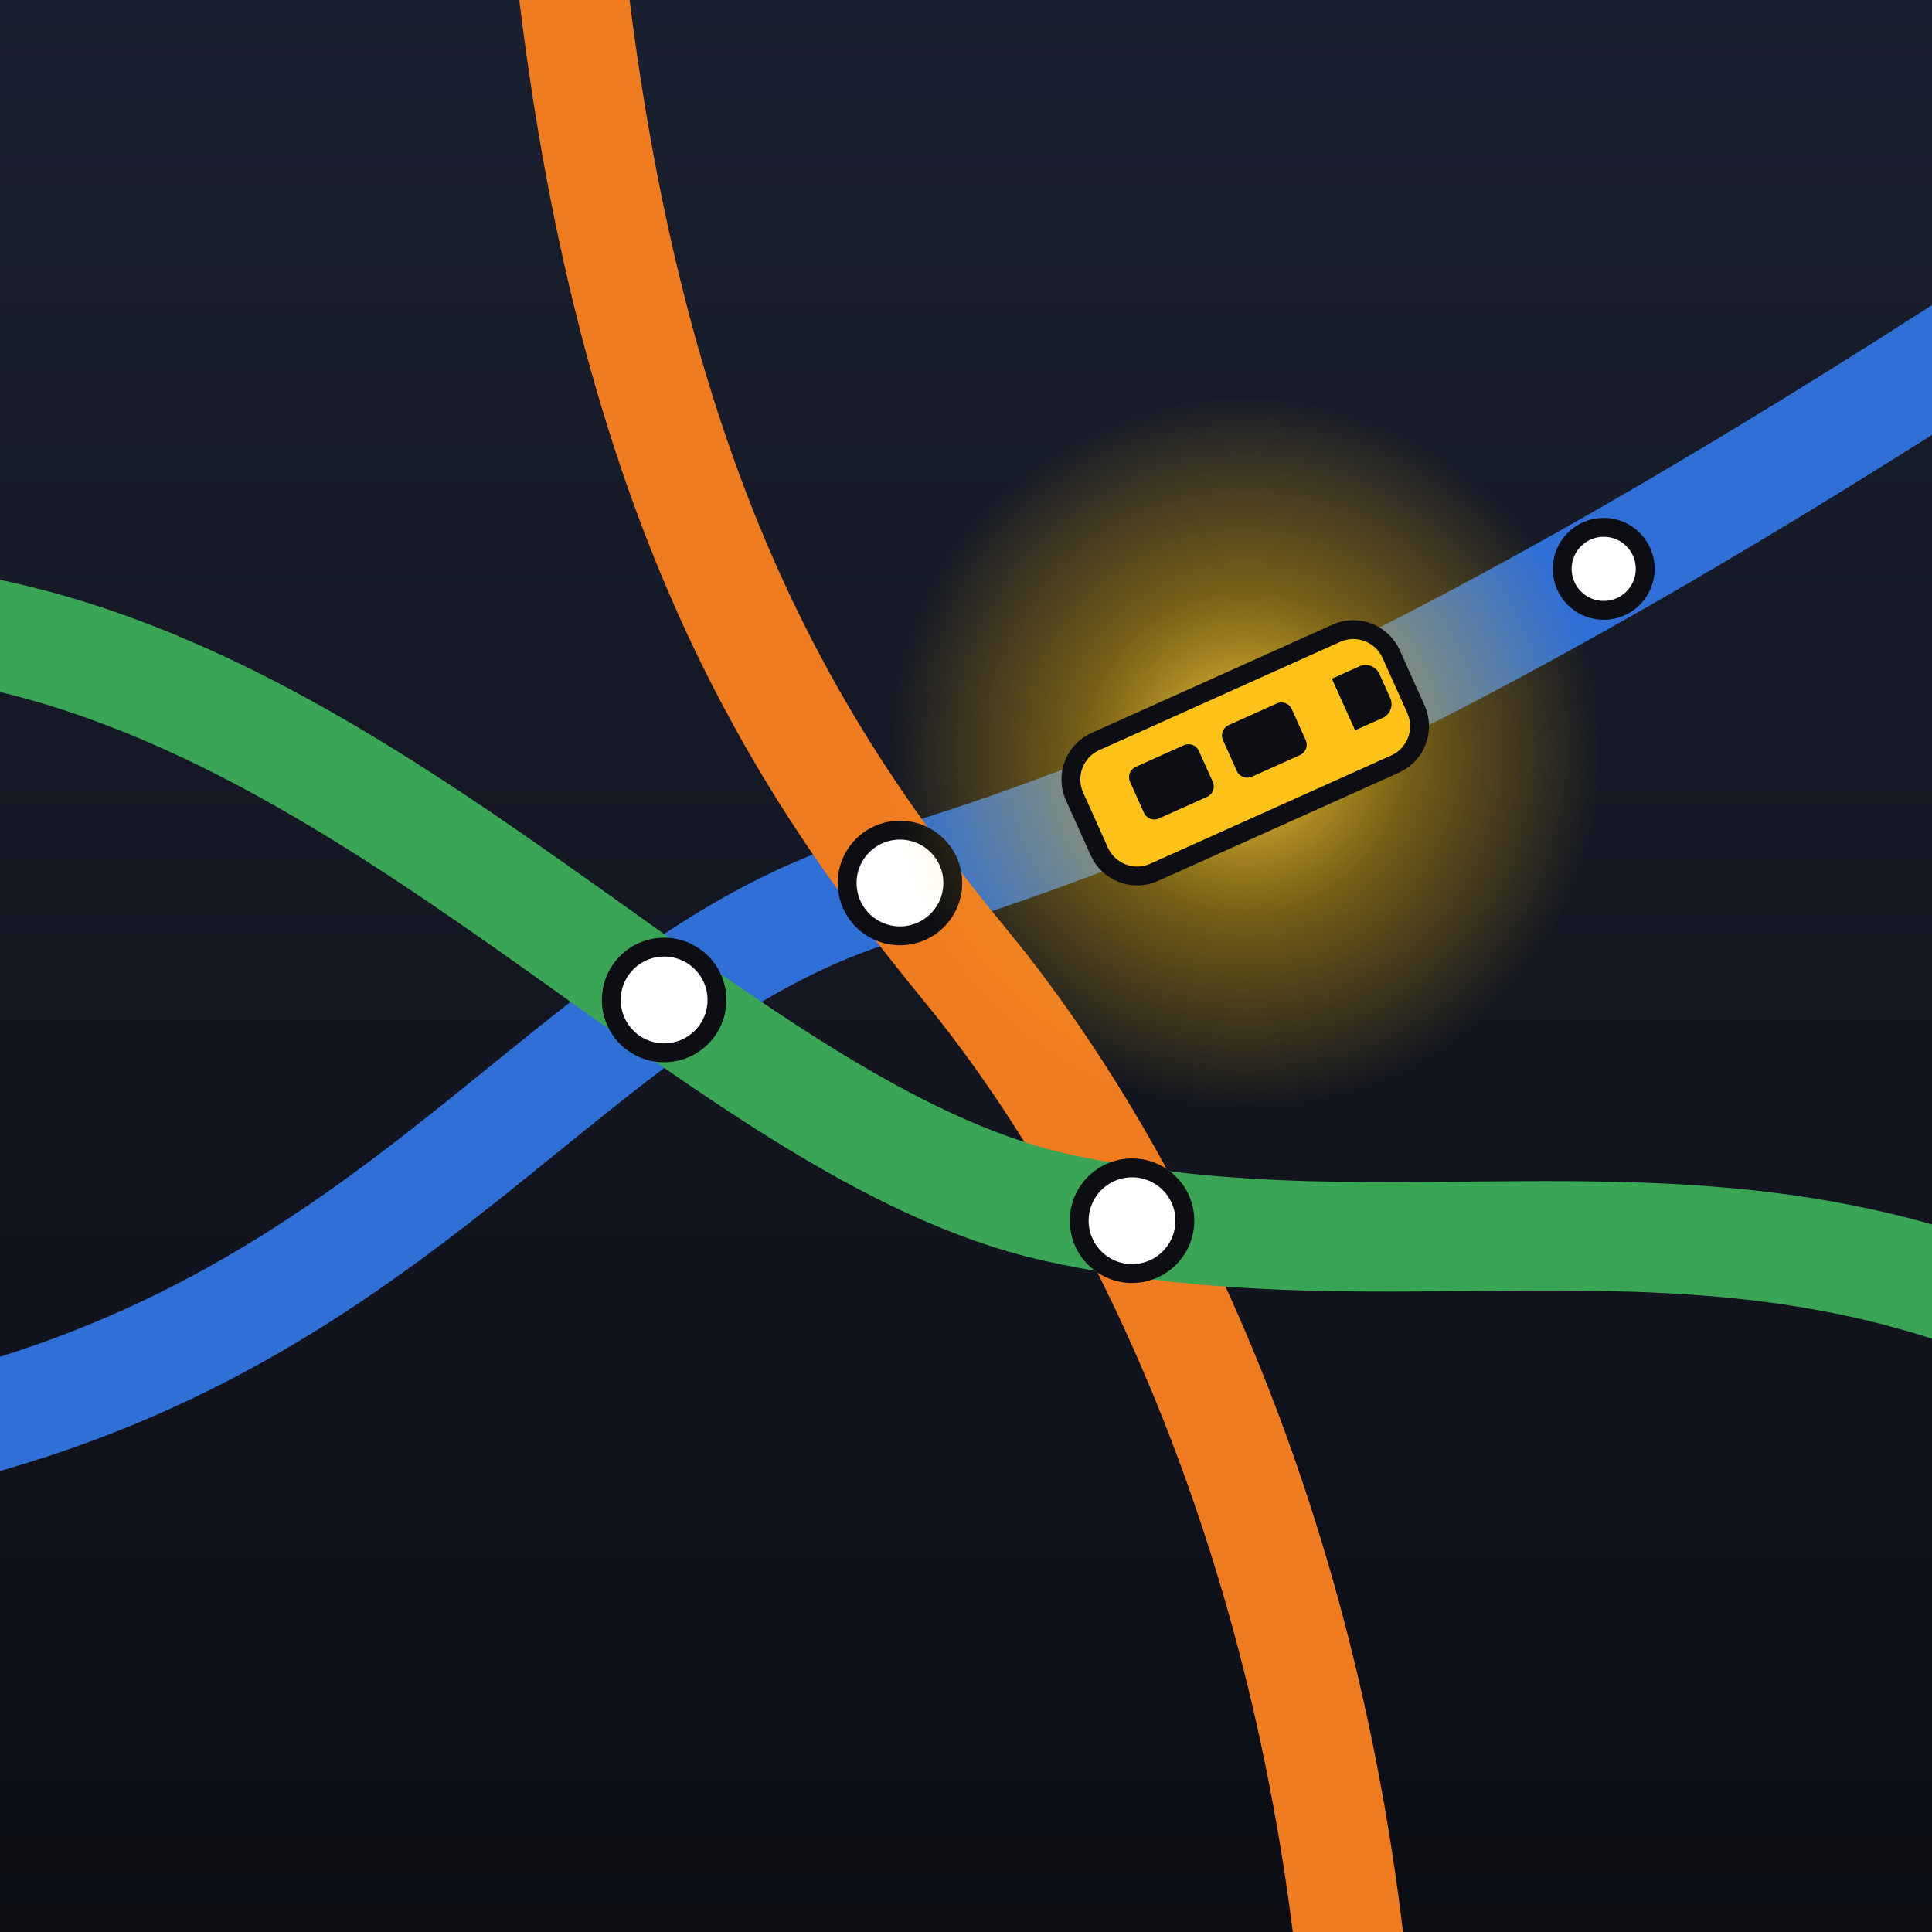
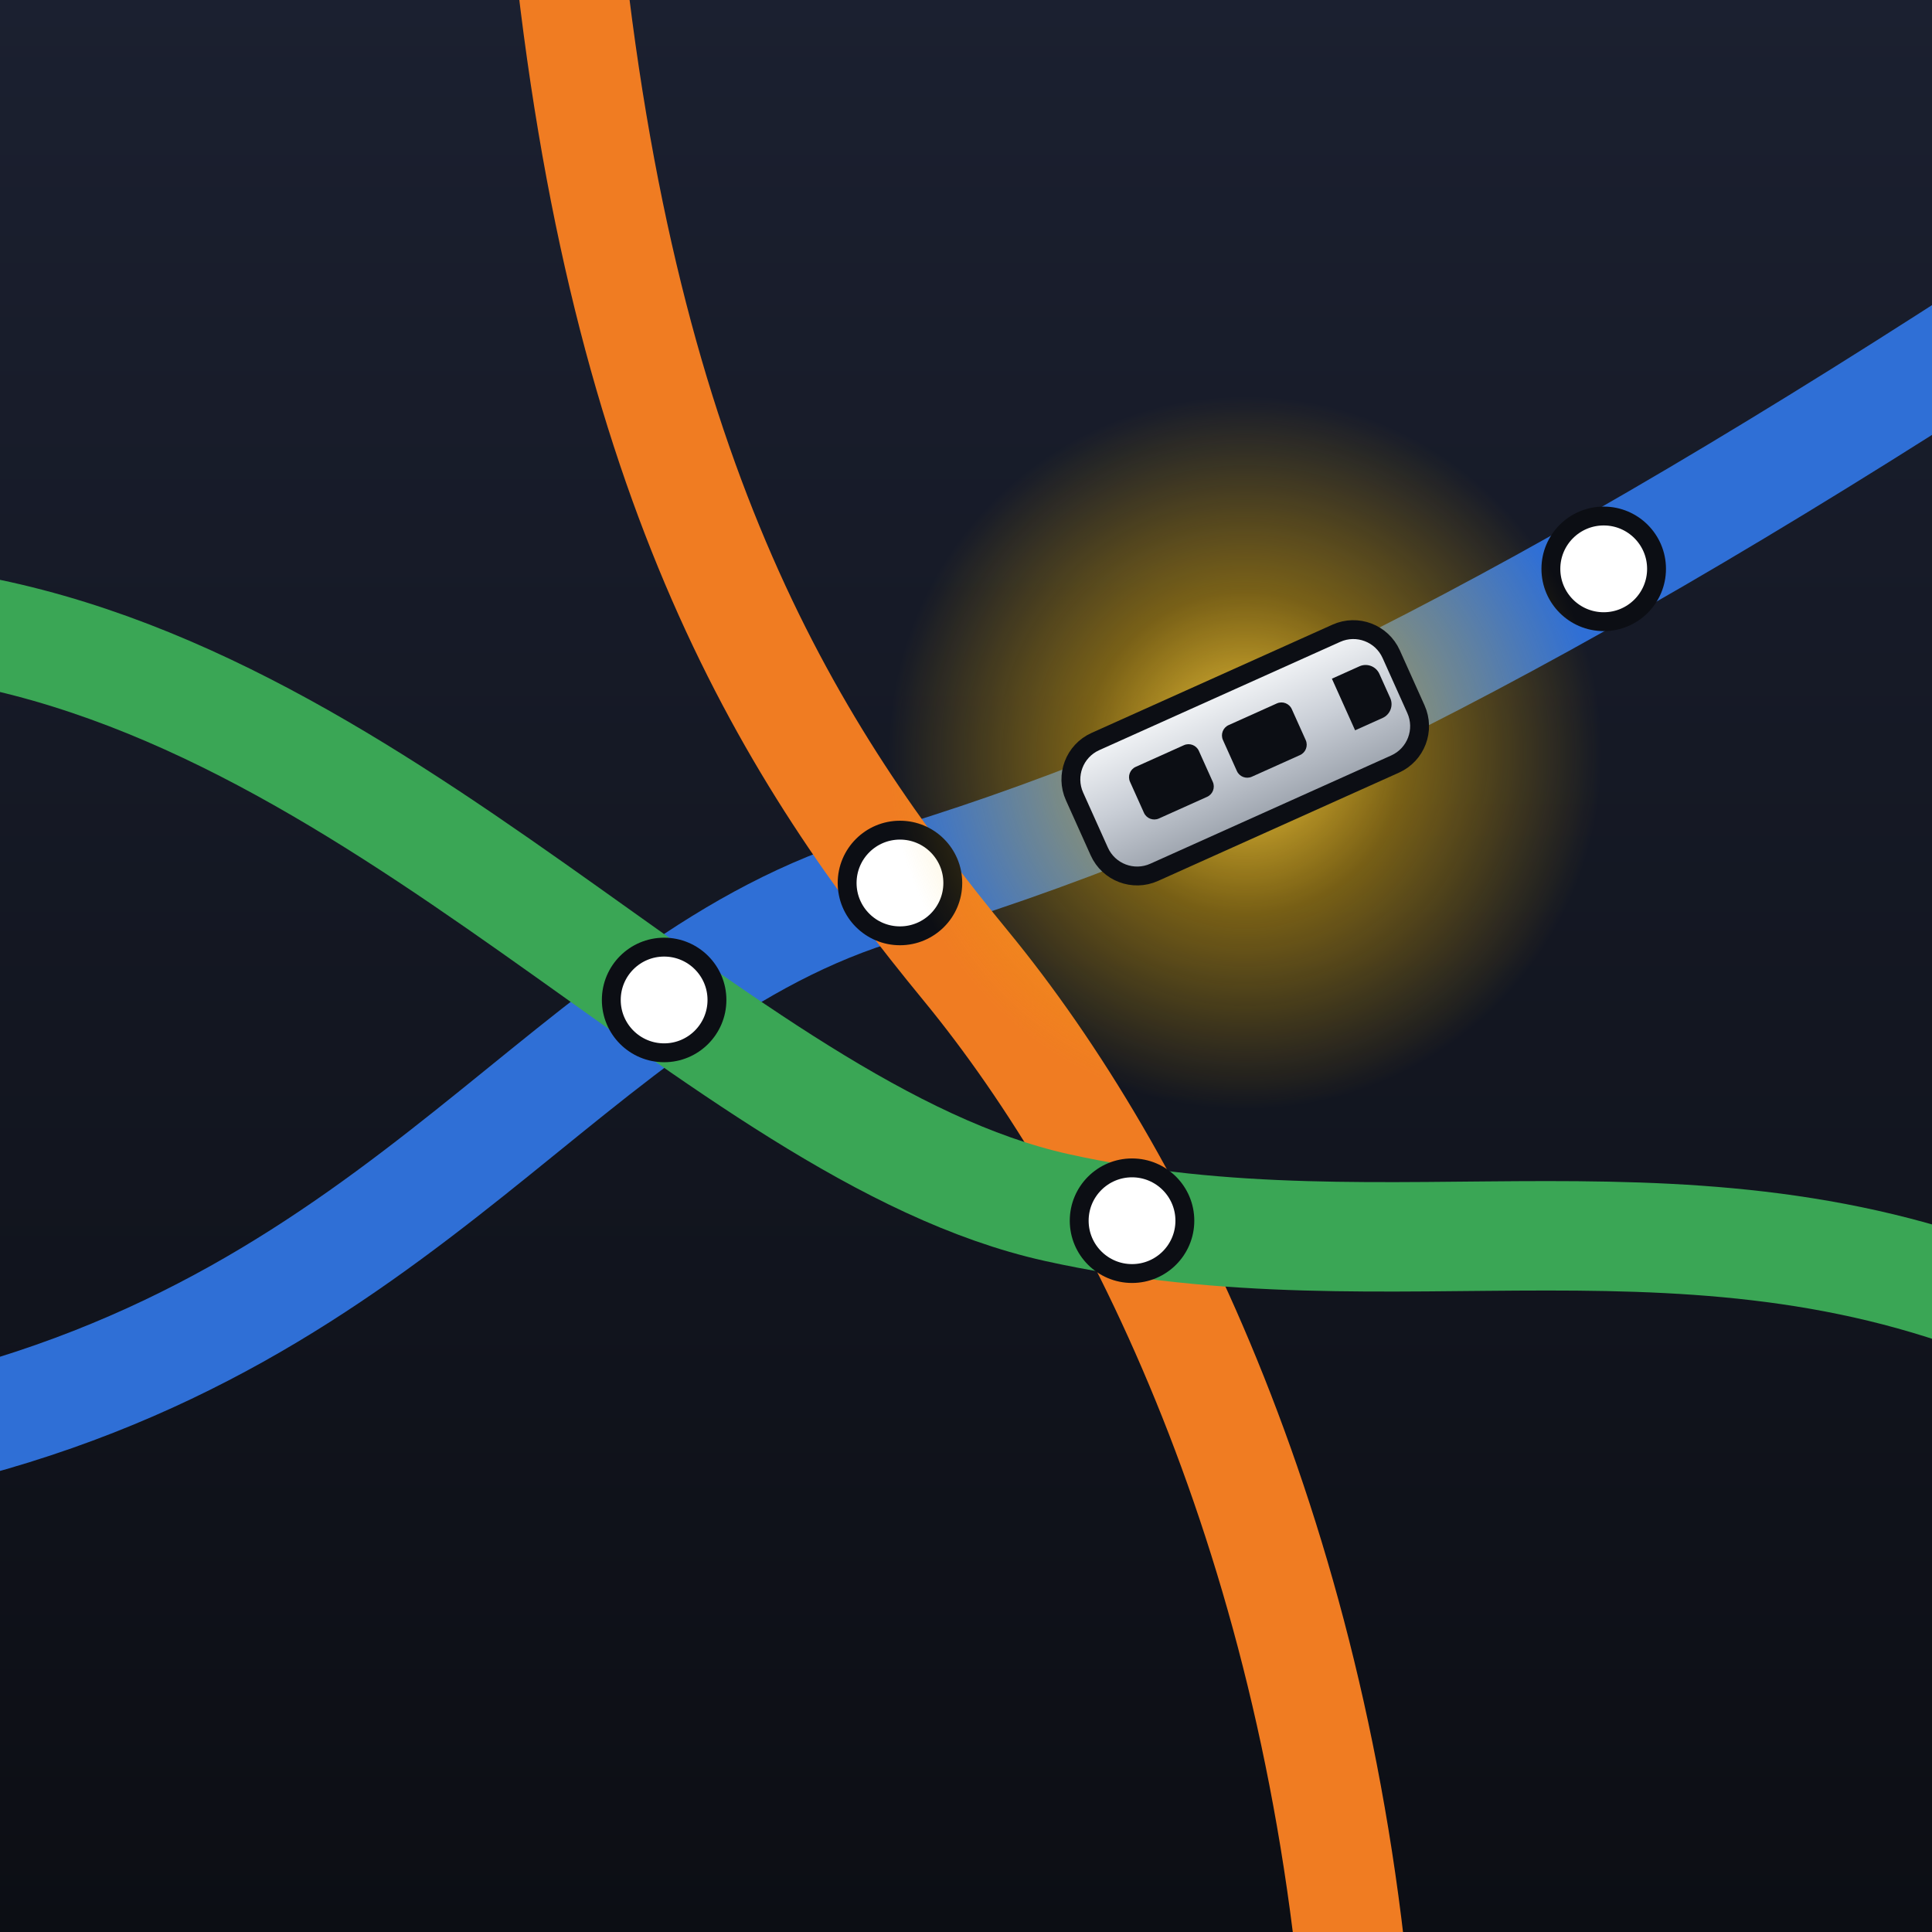
<svg xmlns="http://www.w3.org/2000/svg" width="1024" height="1024" viewBox="0 0 1024 1024">
  <defs>
    <linearGradient id="bg" x1="0" y1="0" x2="0" y2="1">
      <stop offset="0" stop-color="#1b2030" />
      <stop offset="1" stop-color="#0c0e14" />
    </linearGradient>
    <radialGradient id="glow" cx="0.5" cy="0.5" r="0.5">
      <stop offset="0" stop-color="#ffd54a" stop-opacity=".95" />
      <stop offset=".45" stop-color="#f2b705" stop-opacity=".45" />
      <stop offset="1" stop-color="#f2b705" stop-opacity="0" />
    </radialGradient>
+     <linearGradient id="silver" x1="0" y1="0" x2="0" y2="1">
+       <stop offset="0" stop-color="#f4f6f8" />
+       <stop offset=".5" stop-color="#c9ced6" />
+       <stop offset="1" stop-color="#9aa1ab" />
+     </linearGradient>
  </defs>
  <rect width="1024" height="1024" fill="url(#bg)" />
  <g fill="none" stroke-linecap="round" stroke-width="58">
    <path d="M-40 760 C 220 700, 300 520, 470 470 S 820 330, 1080 160" stroke="#2f6fd6" />
    <path d="M300 -40 C 330 260, 420 400, 512 512 S 700 820, 720 1080" stroke="#f07c22" />
    <path d="M-40 330 C 200 360, 380 600, 560 640 S 900 620, 1080 700" stroke="#3aa655" />
  </g>
  <g stroke="#0c0e14" stroke-width="10" fill="#fff">
    <circle cx="477" cy="468" r="28" />
    <circle cx="600" cy="647" r="28" />
    <circle cx="352" cy="530" r="28" />
-     <circle cx="850" cy="301.5" r="22" />
+     <circle cx="850" cy="301.5" r="28" />
  </g>
  <circle cx="660" cy="399" r="190" fill="url(#glow)" />
  <g transform="translate(660 399) rotate(-24.2)">
-     <rect x="-92" y="-38" width="184" height="76" rx="22" fill="#ffc21a" stroke="#0c0e14" stroke-width="10" />
+     <rect x="-92" y="-38" width="184" height="76" rx="22" fill="url(#silver)" stroke="#0c0e14" stroke-width="10" />
    <rect x="-62" y="-17" width="40" height="30" rx="6" fill="#0c0e14" />
    <rect x="-8" y="-17" width="40" height="30" rx="6" fill="#0c0e14" />
    <path d="M58 -17 h16 a8 8 0 0 1 8 8 v14 a8 8 0 0 1 -8 8 h-16 z" fill="#0c0e14" />
  </g>
</svg>
